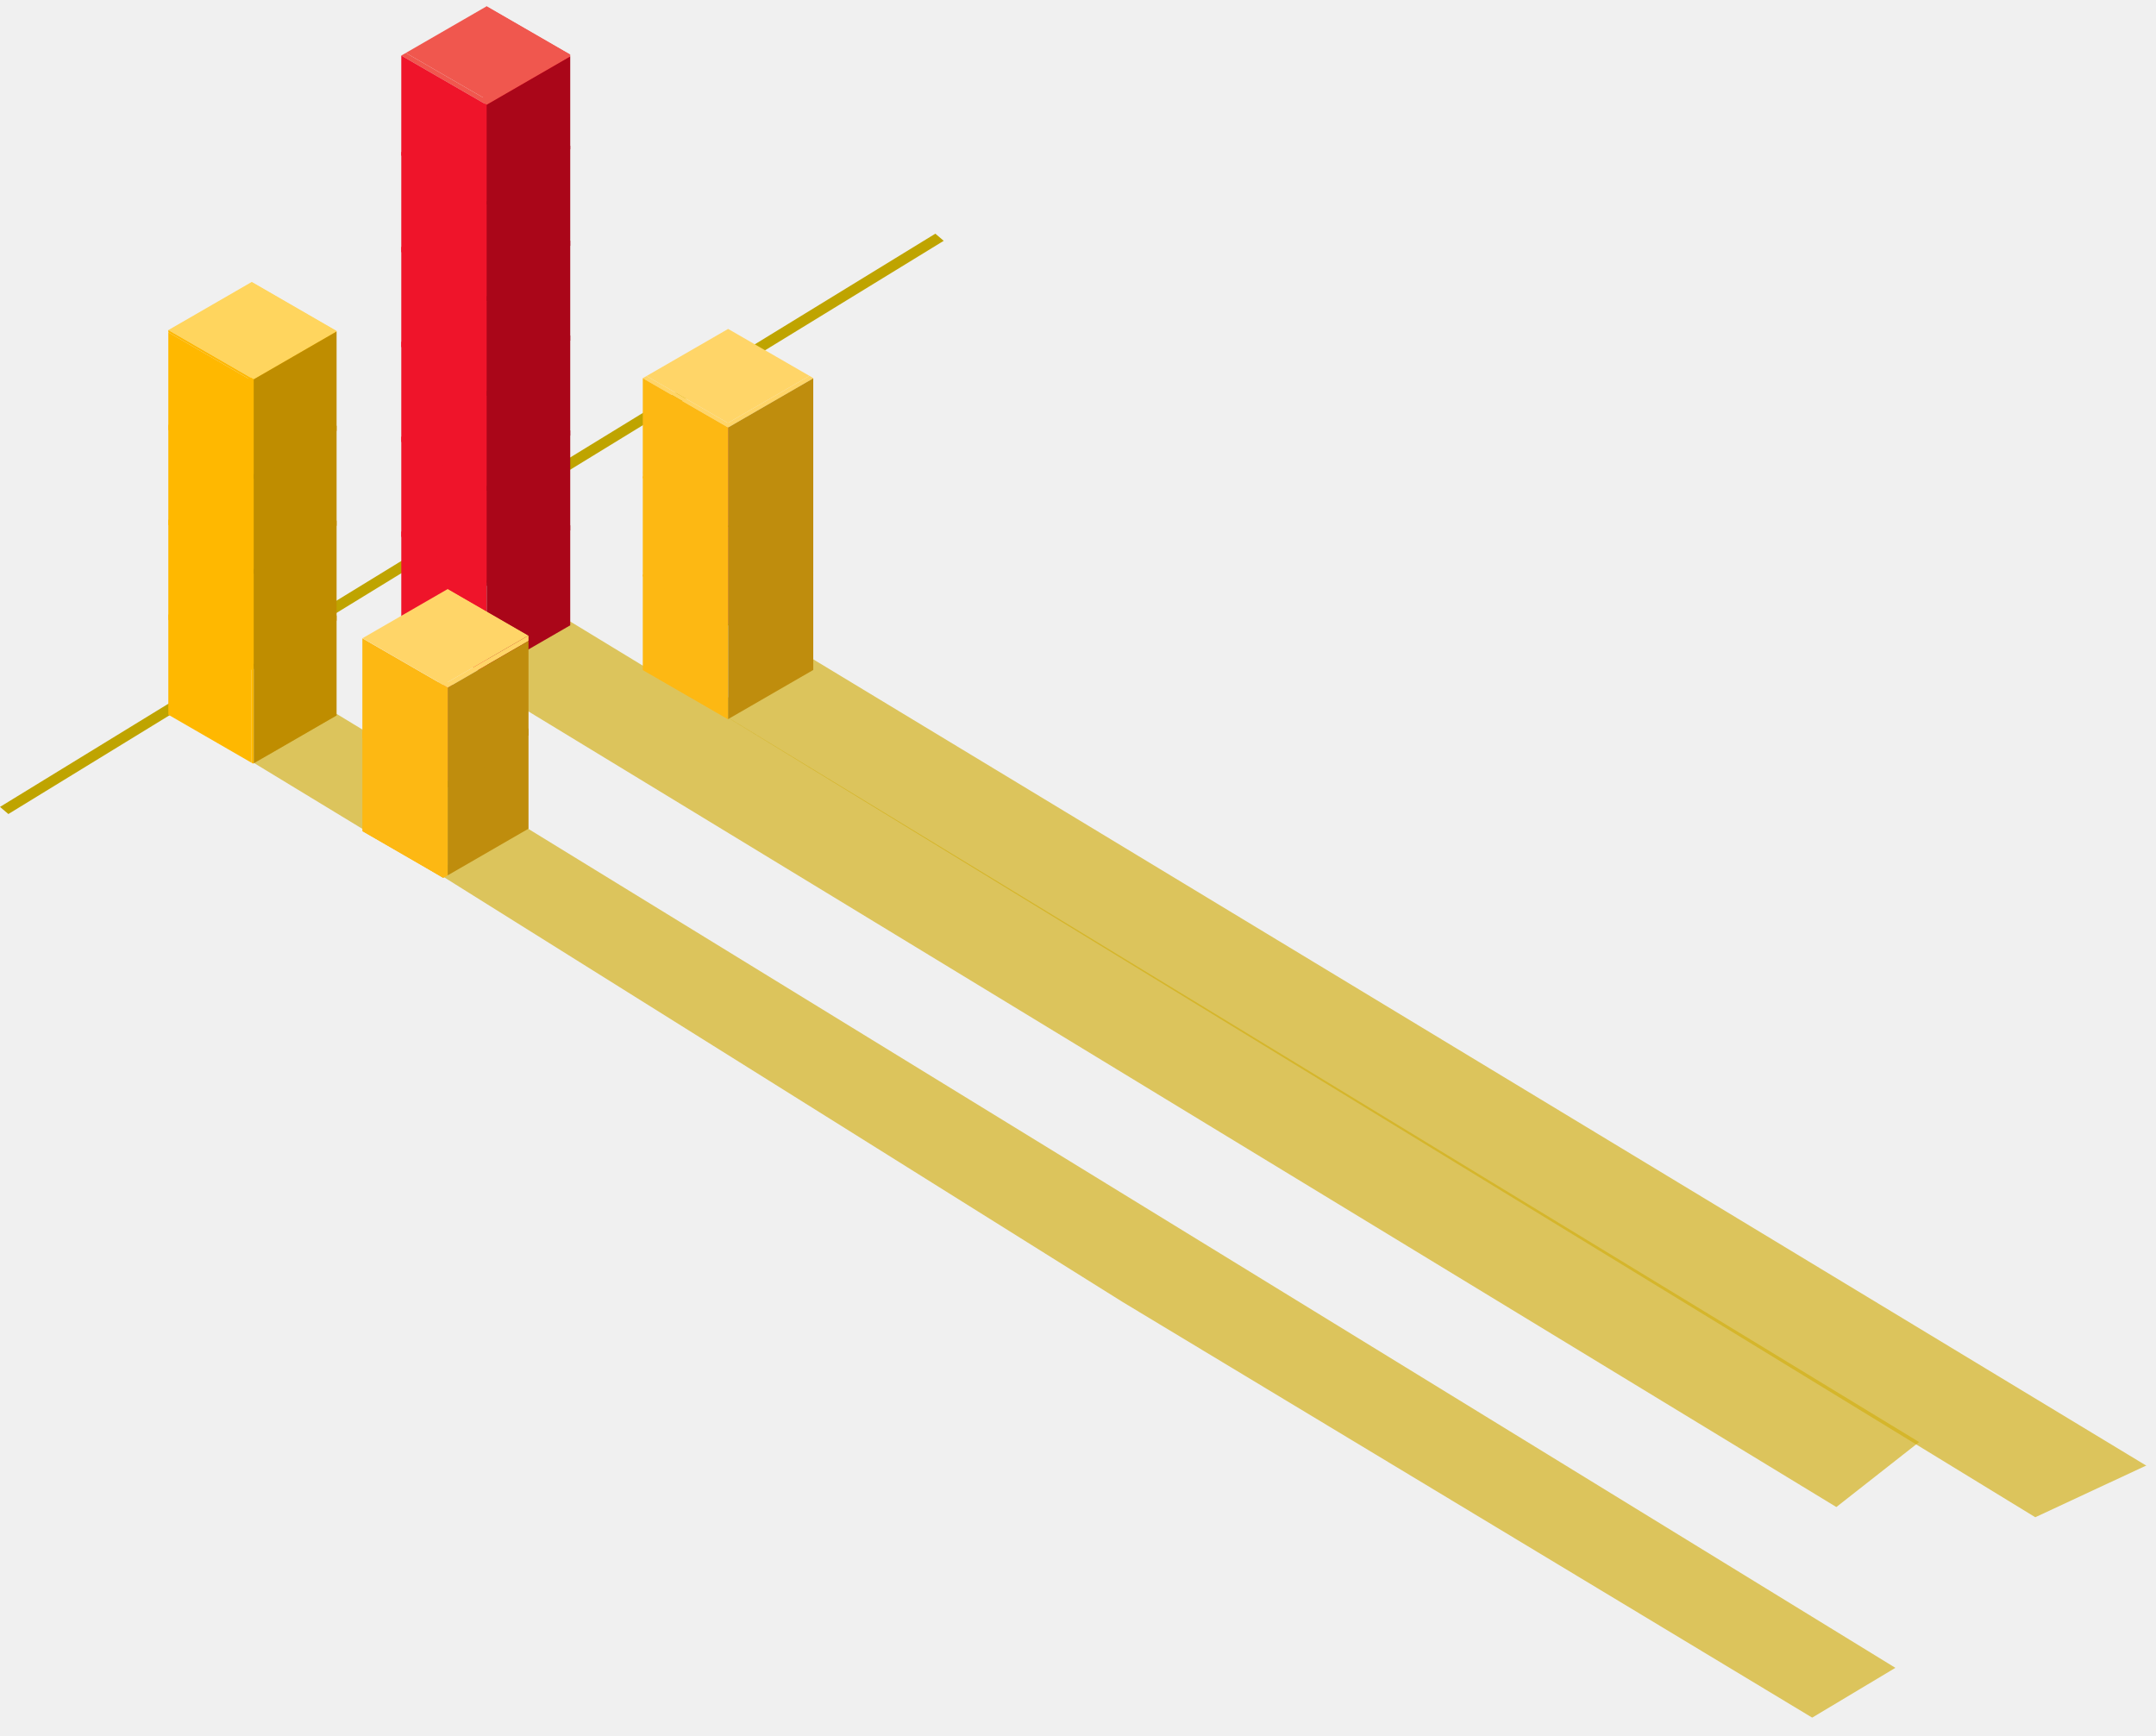
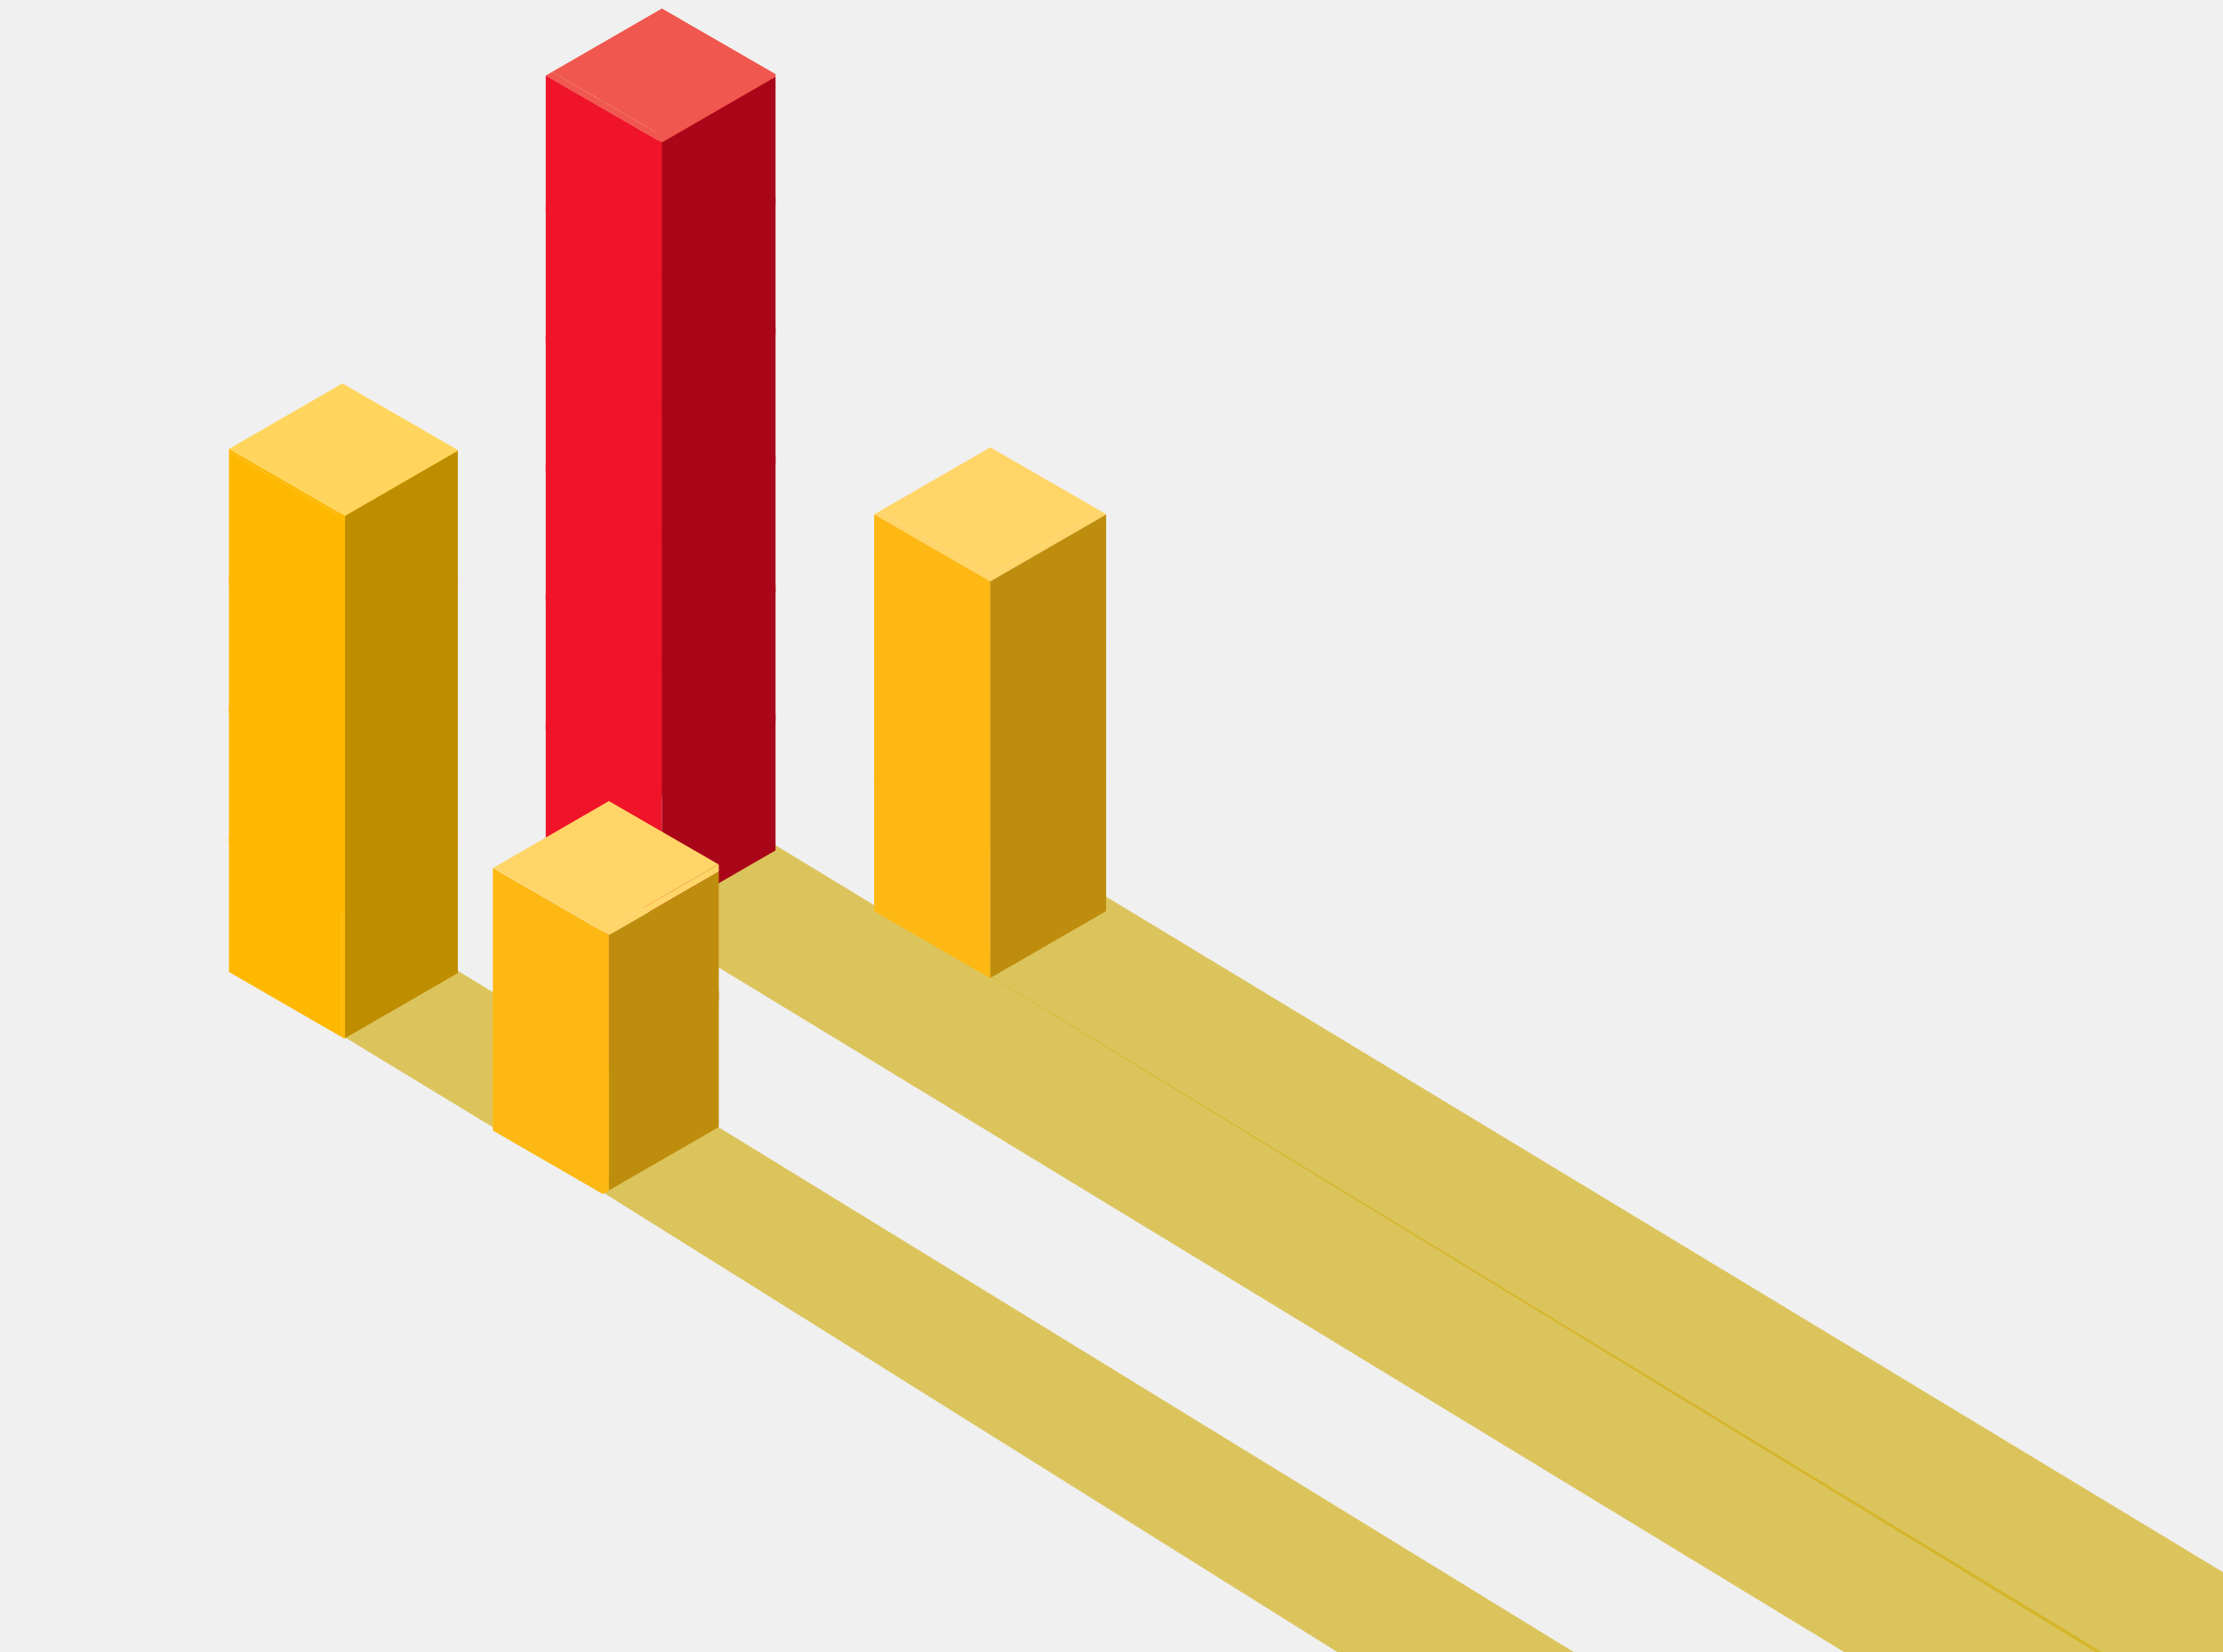
- <svg xmlns="http://www.w3.org/2000/svg" viewBox="0 0 2067 1664" fill="none">
+ <svg xmlns="http://www.w3.org/2000/svg" viewBox="0 0 1567 1164" fill="none">
  <mask id="mask0" maskUnits="userSpaceOnUse" x="457" y="591" width="1386" height="858">
    <path d="M1760.87 1448.3l81.69-64.14L538.72 591 457 655.14l1303.87 793.16z" fill="#D2AE13" />
  </mask>
  <g mask="url(#mask0)">
    <path d="M1760.55 1444.83l81.69-64.14L538.4 587.53l-81.72 64.14 1303.87 793.16z" fill="#D2AE13" />
  </g>
  <mask id="mask1" maskUnits="userSpaceOnUse" x="243" y="621" width="1804" height="845">
    <path fill-rule="evenodd" clip-rule="evenodd" d="M505.31 793.108l-80.81 48.36L243.43 731.47l80.8-48.35 181.08 109.988z" fill="#D2AE13" />
  </mask>
  <g mask="url(#mask1)">
    <path fill-rule="evenodd" clip-rule="evenodd" d="M506.81 796.236L426 844.596 241.43 732.47l80.8-48.35 184.58 112.116z" fill="#D2AE13" />
  </g>
  <mask id="mask2" maskUnits="userSpaceOnUse" x="395" y="605" width="1611" height="1043">
    <path fill-rule="evenodd" clip-rule="evenodd" d="M1817.15 1599l-80.81 48.36-682.15-411.17-659-412.5 84.5-45.5L1817.15 1599z" fill="#D2AE13" />
  </mask>
  <g mask="url(#mask2)">
    <path fill-rule="evenodd" clip-rule="evenodd" d="M1839.15 1611l-80.81 48.36-682.15-411.17-659-412.5 84.5-45.5L1839.15 1611z" fill="#D2AE13" />
  </g>
  <mask id="mask3" maskUnits="userSpaceOnUse" x="680" y="616" width="1386" height="849">
    <path fill-rule="evenodd" clip-rule="evenodd" d="M2065.86 1410.08l-110.59 51.52L680.8 682.244l79.193-62.041L2065.86 1410.08z" fill="#D2AE13" />
  </mask>
  <g mask="url(#mask3)">
    <path fill-rule="evenodd" clip-rule="evenodd" d="M2061.85 1403.09l-110.59 51.52L676.782 675.254l79.194-62.04L2061.85 1403.09z" fill="#D2AE13" />
  </g>
-   <path d="M904.76 230.87L8.03 780.43 0 773.6l896.73-549.56 8.03 6.83z" fill="#BFA400" />
  <mask id="mask4" maskUnits="userSpaceOnUse" x="383" y="0" width="164" height="647">
    <path d="M546.41 503.87l-81.84-47.26-.01 95.84 81.85 47.26v-95.84z" fill="#fff" />
    <path d="M546.69 503.67l-81.83 47.25-81.85-47.25 81.85-47.26 81.83 47.26z" fill="#fff" />
    <path d="M464.86 550.92l-81.85-47.25-.01 95.83 81.86 47.26v-95.84zM464.86 550.92l81.83-47.25v95.83l-81.83 47.26v-95.84z" fill="#fff" />
    <path d="M546.41 412.9l-81.84-47.26-.01 95.84 81.85 47.26V412.9z" fill="#fff" />
    <path d="M546.69 412.7l-81.83 47.25-81.85-47.25 81.85-47.26 81.83 47.26zM464.86 459.95l-81.85-47.25-.01 95.83 81.86 47.26v-95.84z" fill="#fff" />
    <path d="M464.86 459.95l81.83-47.25v95.83l-81.83 47.26v-95.84z" fill="#fff" />
    <path d="M546.41 321.93l-81.84-47.26-.01 95.84 81.85 47.26v-95.84z" fill="#fff" />
    <path d="M546.69 321.73l-81.83 47.25-81.85-47.25 81.85-47.26 81.83 47.26zM464.86 368.98l-81.85-47.25-.01 95.83 81.86 47.26v-95.84z" fill="#fff" />
    <path d="M464.86 368.98l81.83-47.25v95.83l-81.83 47.26v-95.84z" fill="#fff" />
    <path d="M546.41 230.96l-81.84-47.26-.01 95.84 81.85 47.26v-95.84z" fill="#fff" />
    <path d="M546.69 230.76l-81.83 47.25-81.85-47.25 81.85-47.25 81.83 47.25zM464.86 278.01l-81.85-47.25-.01 95.83 81.86 47.26v-95.84z" fill="#fff" />
    <path d="M464.86 278.01l81.83-47.25v95.83l-81.83 47.26v-95.84zM546.69 139.79l-81.83 47.25-81.85-47.25 81.85-47.25 81.83 47.25z" fill="#fff" />
    <path d="M464.86 187.04l-81.85-47.25-.01 95.84 81.86 47.25v-95.84zM464.86 187.04l81.83-47.25v95.84l-81.83 47.25v-95.84z" fill="#fff" />
    <path d="M546.41 47.45L464.57.2l-.01 95.83 81.85 47.26V47.45z" fill="#fff" />
    <path d="M546.69 47.25L464.86 94.5l-81.85-47.25L464.86 0l81.83 47.25z" fill="#fff" />
    <path d="M464.86 94.5l-81.85-47.25-.01 95.84 81.86 47.25V94.5zM464.86 94.5l81.83-47.25v95.84l-81.83 47.25V94.5z" fill="#fff" />
  </mask>
  <g mask="url(#mask4)">
    <path d="M548.12 509.87l-81.84-47.26-.01 95.84 81.85 47.26v-95.84z" fill="#EF142A" />
    <path d="M548.4 509.67l-81.83 47.25-81.85-47.25 81.85-47.26 81.83 47.26z" fill="#EF142A" />
    <path d="M466.57 556.92l-81.85-47.25-.01 95.83 81.86 47.26v-95.84z" fill="#EF142A" />
    <path d="M466.57 556.92l81.83-47.25v95.83l-81.83 47.26v-95.84z" fill="#AA0619" />
    <path d="M548.12 418.9l-81.84-47.26-.01 95.84 81.85 47.26V418.9z" fill="#EF142A" />
    <path d="M548.4 418.7l-81.83 47.25-81.85-47.25 81.85-47.26 81.83 47.26z" fill="#EF142A" />
    <path d="M466.57 465.95l-81.85-47.25-.01 95.83 81.86 47.26v-95.84z" fill="#EF142A" />
    <path d="M466.57 465.95l81.83-47.25v95.83l-81.83 47.26v-95.84z" fill="#AA0619" />
    <path d="M548.12 327.93l-81.84-47.26-.01 95.84 81.85 47.26v-95.84z" fill="#EF142A" />
    <path d="M548.4 327.73l-81.83 47.25-81.85-47.25 81.85-47.26 81.83 47.26z" fill="#EF142A" />
    <path d="M466.57 374.98l-81.85-47.25-.01 95.83 81.86 47.26v-95.84z" fill="#EF142A" />
    <path d="M466.57 374.98l81.83-47.25v95.83l-81.83 47.26v-95.84z" fill="#AA0619" />
    <path d="M548.12 236.96l-81.84-47.26-.01 95.84 81.85 47.26v-95.84z" fill="#EF142A" />
    <path d="M548.4 236.76l-81.83 47.25-81.85-47.25 81.85-47.25 81.83 47.25z" fill="#EF142A" />
    <path d="M466.57 284.01l-81.85-47.25-.01 95.83 81.86 47.26v-95.84z" fill="#EF142A" />
    <path d="M466.57 284.01l81.83-47.25v95.83l-81.83 47.26v-95.84z" fill="#AA0619" />
    <path d="M548.4 145.79l-81.83 47.25-81.85-47.25 81.85-47.25 81.83 47.25z" fill="#EF142A" />
    <path d="M466.57 193.04l-81.85-47.25-.01 95.84 81.86 47.25v-95.84z" fill="#EF142A" />
    <path d="M466.57 193.04l81.83-47.25v95.84l-81.83 47.25v-95.84z" fill="#AA0619" />
    <path d="M548.12 53.45L466.28 6.2l-.01 95.83 81.85 47.26V53.45z" fill="#EF142A" />
    <path d="M548.4 53.25l-81.83 47.25-81.85-47.25L466.57 6l81.83 47.25z" fill="#F0574E" />
    <path d="M466.57 100.5l-81.85-47.25-.01 95.84 81.86 47.25V100.5z" fill="#EF142A" />
    <path d="M466.57 100.5l81.83-47.25v95.84l-81.83 47.25V100.5z" fill="#AA0619" />
  </g>
  <mask id="mask5" maskUnits="userSpaceOnUse" x="159" y="270" width="164" height="464">
    <path d="M322.41 590.36l-81.85-47.25v95.84l81.85 47.25v-95.84z" fill="#fff" />
    <path d="M322.69 590.16l-81.84 47.26L159 590.16l81.85-47.25 81.84 47.25zm-81.84 47.26L159 590.16V686l81.85 47.26v-95.84z" fill="#fff" />
    <path d="M240.85 637.42l81.84-47.26V686l-81.84 47.26v-95.84z" fill="#fff" />
    <path d="M322.41 499.39l-81.85-47.25v95.84l81.85 47.25v-95.84z" fill="#fff" />
    <path d="M322.69 499.19l-81.84 47.26L159 499.19l81.85-47.25 81.84 47.25z" fill="#fff" />
    <path d="M240.85 546.45L159 499.19v95.84l81.85 47.26v-95.84zM240.85 546.45l81.84-47.26v95.84l-81.84 47.26v-95.84z" fill="#fff" />
    <path d="M322.41 408.42l-81.85-47.25v95.84l81.85 47.25v-95.84z" fill="#fff" />
    <path d="M322.69 408.22l-81.84 47.26L159 408.22l81.85-47.25 81.84 47.25z" fill="#fff" />
    <path d="M240.85 455.48L159 408.22v95.84l81.85 47.26v-95.84zM240.85 455.48l81.84-47.26v95.84l-81.84 47.26v-95.84z" fill="#fff" />
    <path d="M322.41 317.45l-81.85-47.25v95.84l81.85 47.26v-95.85z" fill="#fff" />
    <path d="M322.69 317.25l-81.84 47.26L159 317.25 240.85 270l81.84 47.25z" fill="#fff" />
    <path d="M240.85 364.51L159 317.25v95.84l81.85 47.26v-95.84zM240.85 364.51l81.84-47.26v95.84l-81.84 47.26v-95.84z" fill="#fff" />
  </mask>
  <g mask="url(#mask5)">
    <path d="M324.79 589.57l-81.85-47.25v95.84l81.85 47.25v-95.84z" fill="#FFB800" />
    <path d="M325.07 589.37l-81.84 47.26-81.85-47.26 81.85-47.25 81.84 47.25zm-81.84 47.26l-81.85-47.26v95.84l81.85 47.26v-95.84z" fill="#FFB800" />
    <path d="M243.23 636.63l81.84-47.26v95.84l-81.84 47.26v-95.84z" fill="#BF8D00" />
    <path d="M324.79 498.6l-81.85-47.25v95.84l81.85 47.25V498.6z" fill="#FFB800" />
    <path d="M325.07 498.4l-81.84 47.26-81.85-47.26 81.85-47.25 81.84 47.25z" fill="#FFB800" />
    <path d="M243.23 545.66l-81.85-47.26v95.84l81.85 47.26v-95.84z" fill="#FFB800" />
    <path d="M243.23 545.66l81.84-47.26v95.84l-81.84 47.26v-95.84z" fill="#BF8D00" />
    <path d="M324.79 407.63l-81.85-47.25v95.84l81.85 47.25v-95.84z" fill="#FFB800" />
    <path d="M325.07 407.43l-81.84 47.26-81.85-47.26 81.85-47.25 81.84 47.25z" fill="#FFB800" />
    <path d="M243.23 454.69l-81.85-47.26v95.84l81.85 47.26v-95.84z" fill="#FFB800" />
    <path d="M243.23 454.69l81.84-47.26v95.84l-81.84 47.26v-95.84z" fill="#BF8D00" />
    <path d="M324.79 316.66l-81.85-47.25v95.84l81.85 47.26v-95.85z" fill="#FFB800" />
    <path d="M325.07 316.46l-81.84 47.26-81.85-47.26 81.85-47.25 81.84 47.25z" fill="#FFD55E" />
    <path d="M243.23 363.72l-81.85-47.26v95.84l81.85 47.26v-95.84z" fill="#FFB800" />
    <path d="M243.23 363.72l81.84-47.26v95.84l-81.84 47.26v-95.84z" fill="#BF8D00" />
  </g>
  <mask id="mask6" maskUnits="userSpaceOnUse" x="616" y="311" width="164" height="379">
    <path d="M779.7 546.47l-81.84 47.25-81.85-47.25 81.85-47.26 81.84 47.26z" fill="#fff" />
    <path d="M697.86 593.72l-81.85-47.25-.01 95.83 81.86 47.26v-95.84zM697.86 593.72l81.84-47.25v95.83l-81.84 47.26v-95.84zM779.7 452.36l-81.84 47.25-81.85-47.25 81.85-47.25 81.84 47.25z" fill="#fff" />
    <path d="M697.86 499.61l-81.85-47.25-.01 95.84 81.86 47.25v-95.84zM697.86 499.61l81.84-47.25v95.84l-81.84 47.25v-95.84zM779.7 358.25l-81.84 47.26-81.85-47.26L697.86 311l81.84 47.25z" fill="#fff" />
    <path d="M697.86 405.51l-81.85-47.26-.01 95.84 81.86 47.26v-95.84zM697.86 405.51l81.84-47.26v95.84l-81.84 47.26v-95.84z" fill="#fff" />
  </mask>
  <g mask="url(#mask6)">
    <path d="M779.91 550.81l-81.84 47.25-81.85-47.25 81.85-47.26 81.84 47.26z" fill="#FF8A7A" />
    <path d="M698.07 598.06l-81.85-47.25-.01 95.83 81.86 47.26v-95.84z" fill="#FDB813" />
    <path d="M698.07 598.06l81.84-47.25v95.83l-81.84 47.26v-95.84z" fill="#BF8D0D" />
    <path d="M779.91 456.7l-81.84 47.25-81.85-47.25 81.85-47.25 81.84 47.25z" fill="#FF8A7A" />
    <path d="M698.07 503.95l-81.85-47.25-.01 95.84 81.86 47.25v-95.84z" fill="#FDB813" />
    <path d="M698.07 503.95l81.84-47.25v95.84l-81.84 47.25v-95.84z" fill="#BF8D0D" />
    <path d="M779.91 362.59l-81.84 47.26-81.85-47.26 81.85-47.25 81.84 47.25z" fill="#FFD568" />
    <path d="M698.07 409.85l-81.85-47.26-.01 95.84 81.86 47.26v-95.84z" fill="#FDB813" />
    <path d="M698.07 409.85l81.84-47.26v95.84l-81.84 47.26v-95.84z" fill="#BF8D0D" />
  </g>
  <mask id="mask7" maskUnits="userSpaceOnUse" x="343" y="562" width="164" height="280">
    <path d="M506.69 698.65l-81.84 47.26L343 698.65l81.85-47.25 81.84 47.25z" fill="#fff" />
    <path d="M424.85 745.91L343 698.65v95.84l81.85 47.26v-95.84zM424.85 745.91l81.84-47.26v95.84l-81.84 47.26v-95.84zM506.69 609.25l-81.84 47.26L343 609.25 424.85 562l81.84 47.25z" fill="#fff" />
    <path d="M424.85 656.51L343 609.25v95.84l81.85 47.26v-95.84zM424.85 656.51l81.84-47.26v95.84l-81.84 47.26v-95.84z" fill="#fff" />
  </mask>
  <g mask="url(#mask7)">
    <path d="M511.1 701.35l-81.84 47.26-81.85-47.26 81.85-47.25 81.84 47.25z" fill="#FF8A7A" />
    <path d="M429.26 748.61l-81.85-47.26v95.84l81.85 47.26v-95.84z" fill="#FDB813" />
    <path d="M429.26 748.61l81.84-47.26v95.84l-81.84 47.26v-95.84z" fill="#BF8D0D" />
    <path d="M511.1 611.95l-81.84 47.26-81.85-47.26 81.85-47.25 81.84 47.25z" fill="#FFD568" />
    <path d="M429.26 659.21l-81.85-47.26v95.84l81.85 47.26v-95.84z" fill="#FDB813" />
    <path d="M429.26 659.21l81.84-47.26v95.84l-81.84 47.26v-95.84z" fill="#BF8D0D" />
  </g>
</svg>
